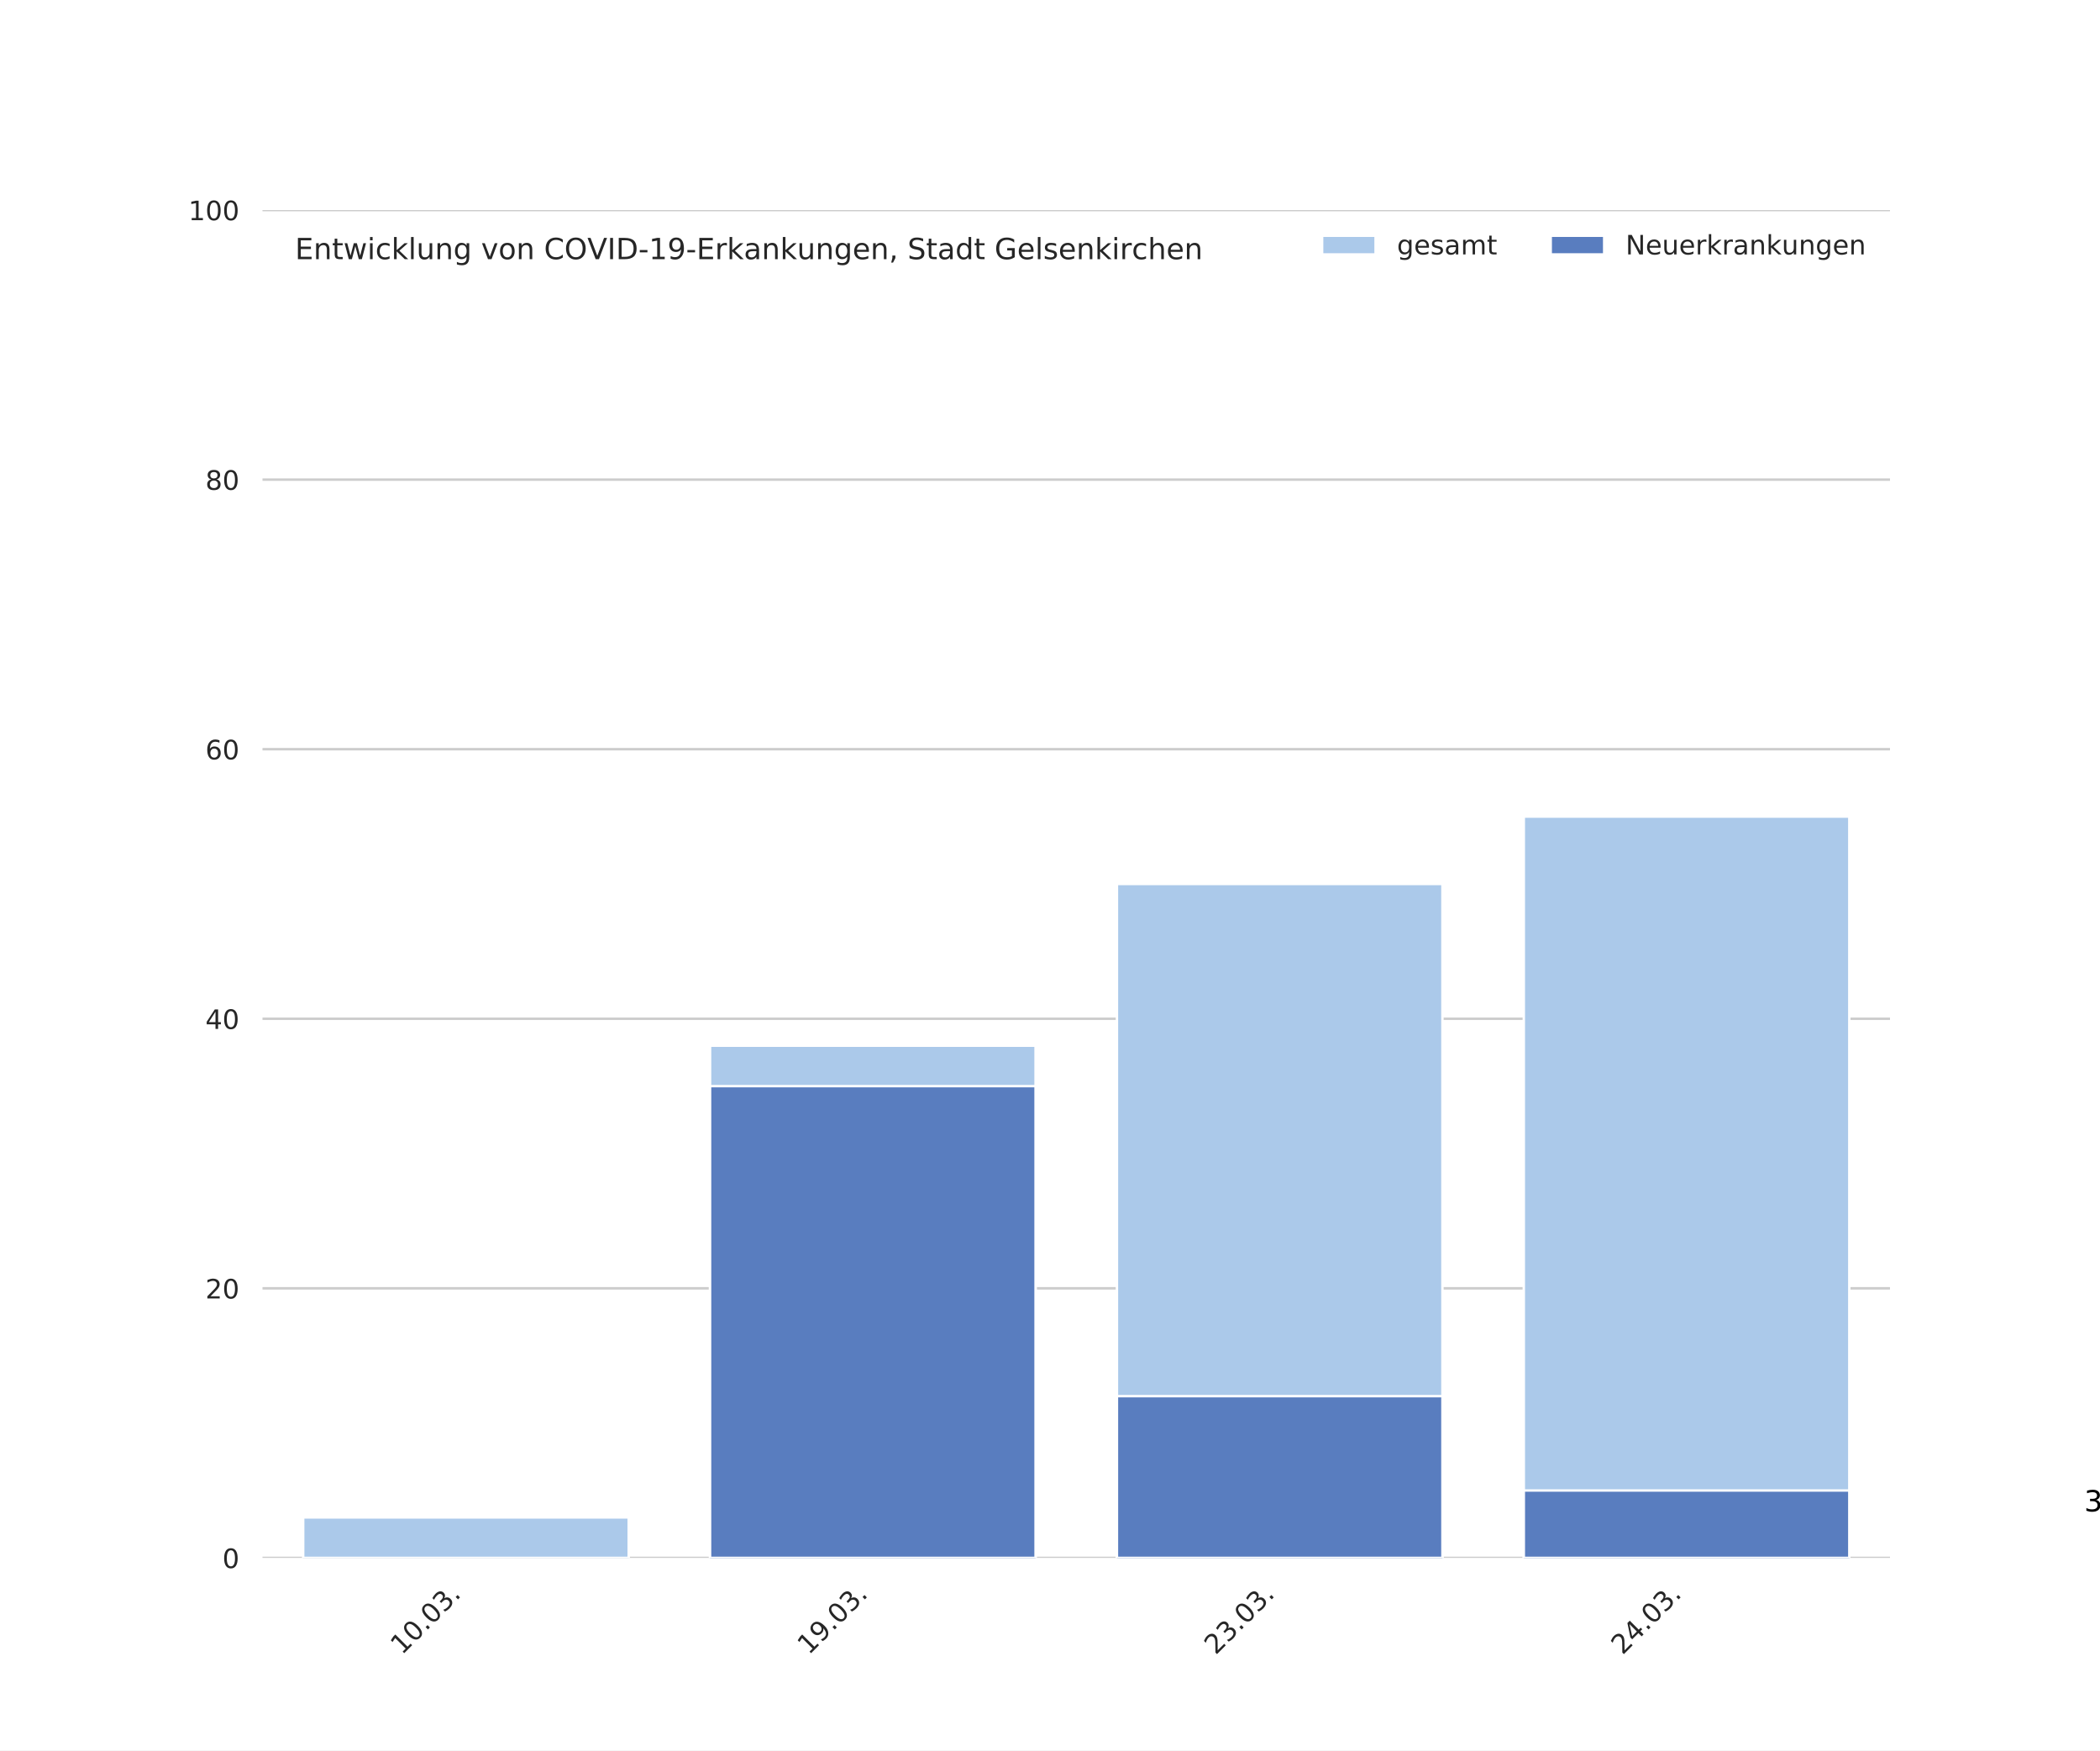
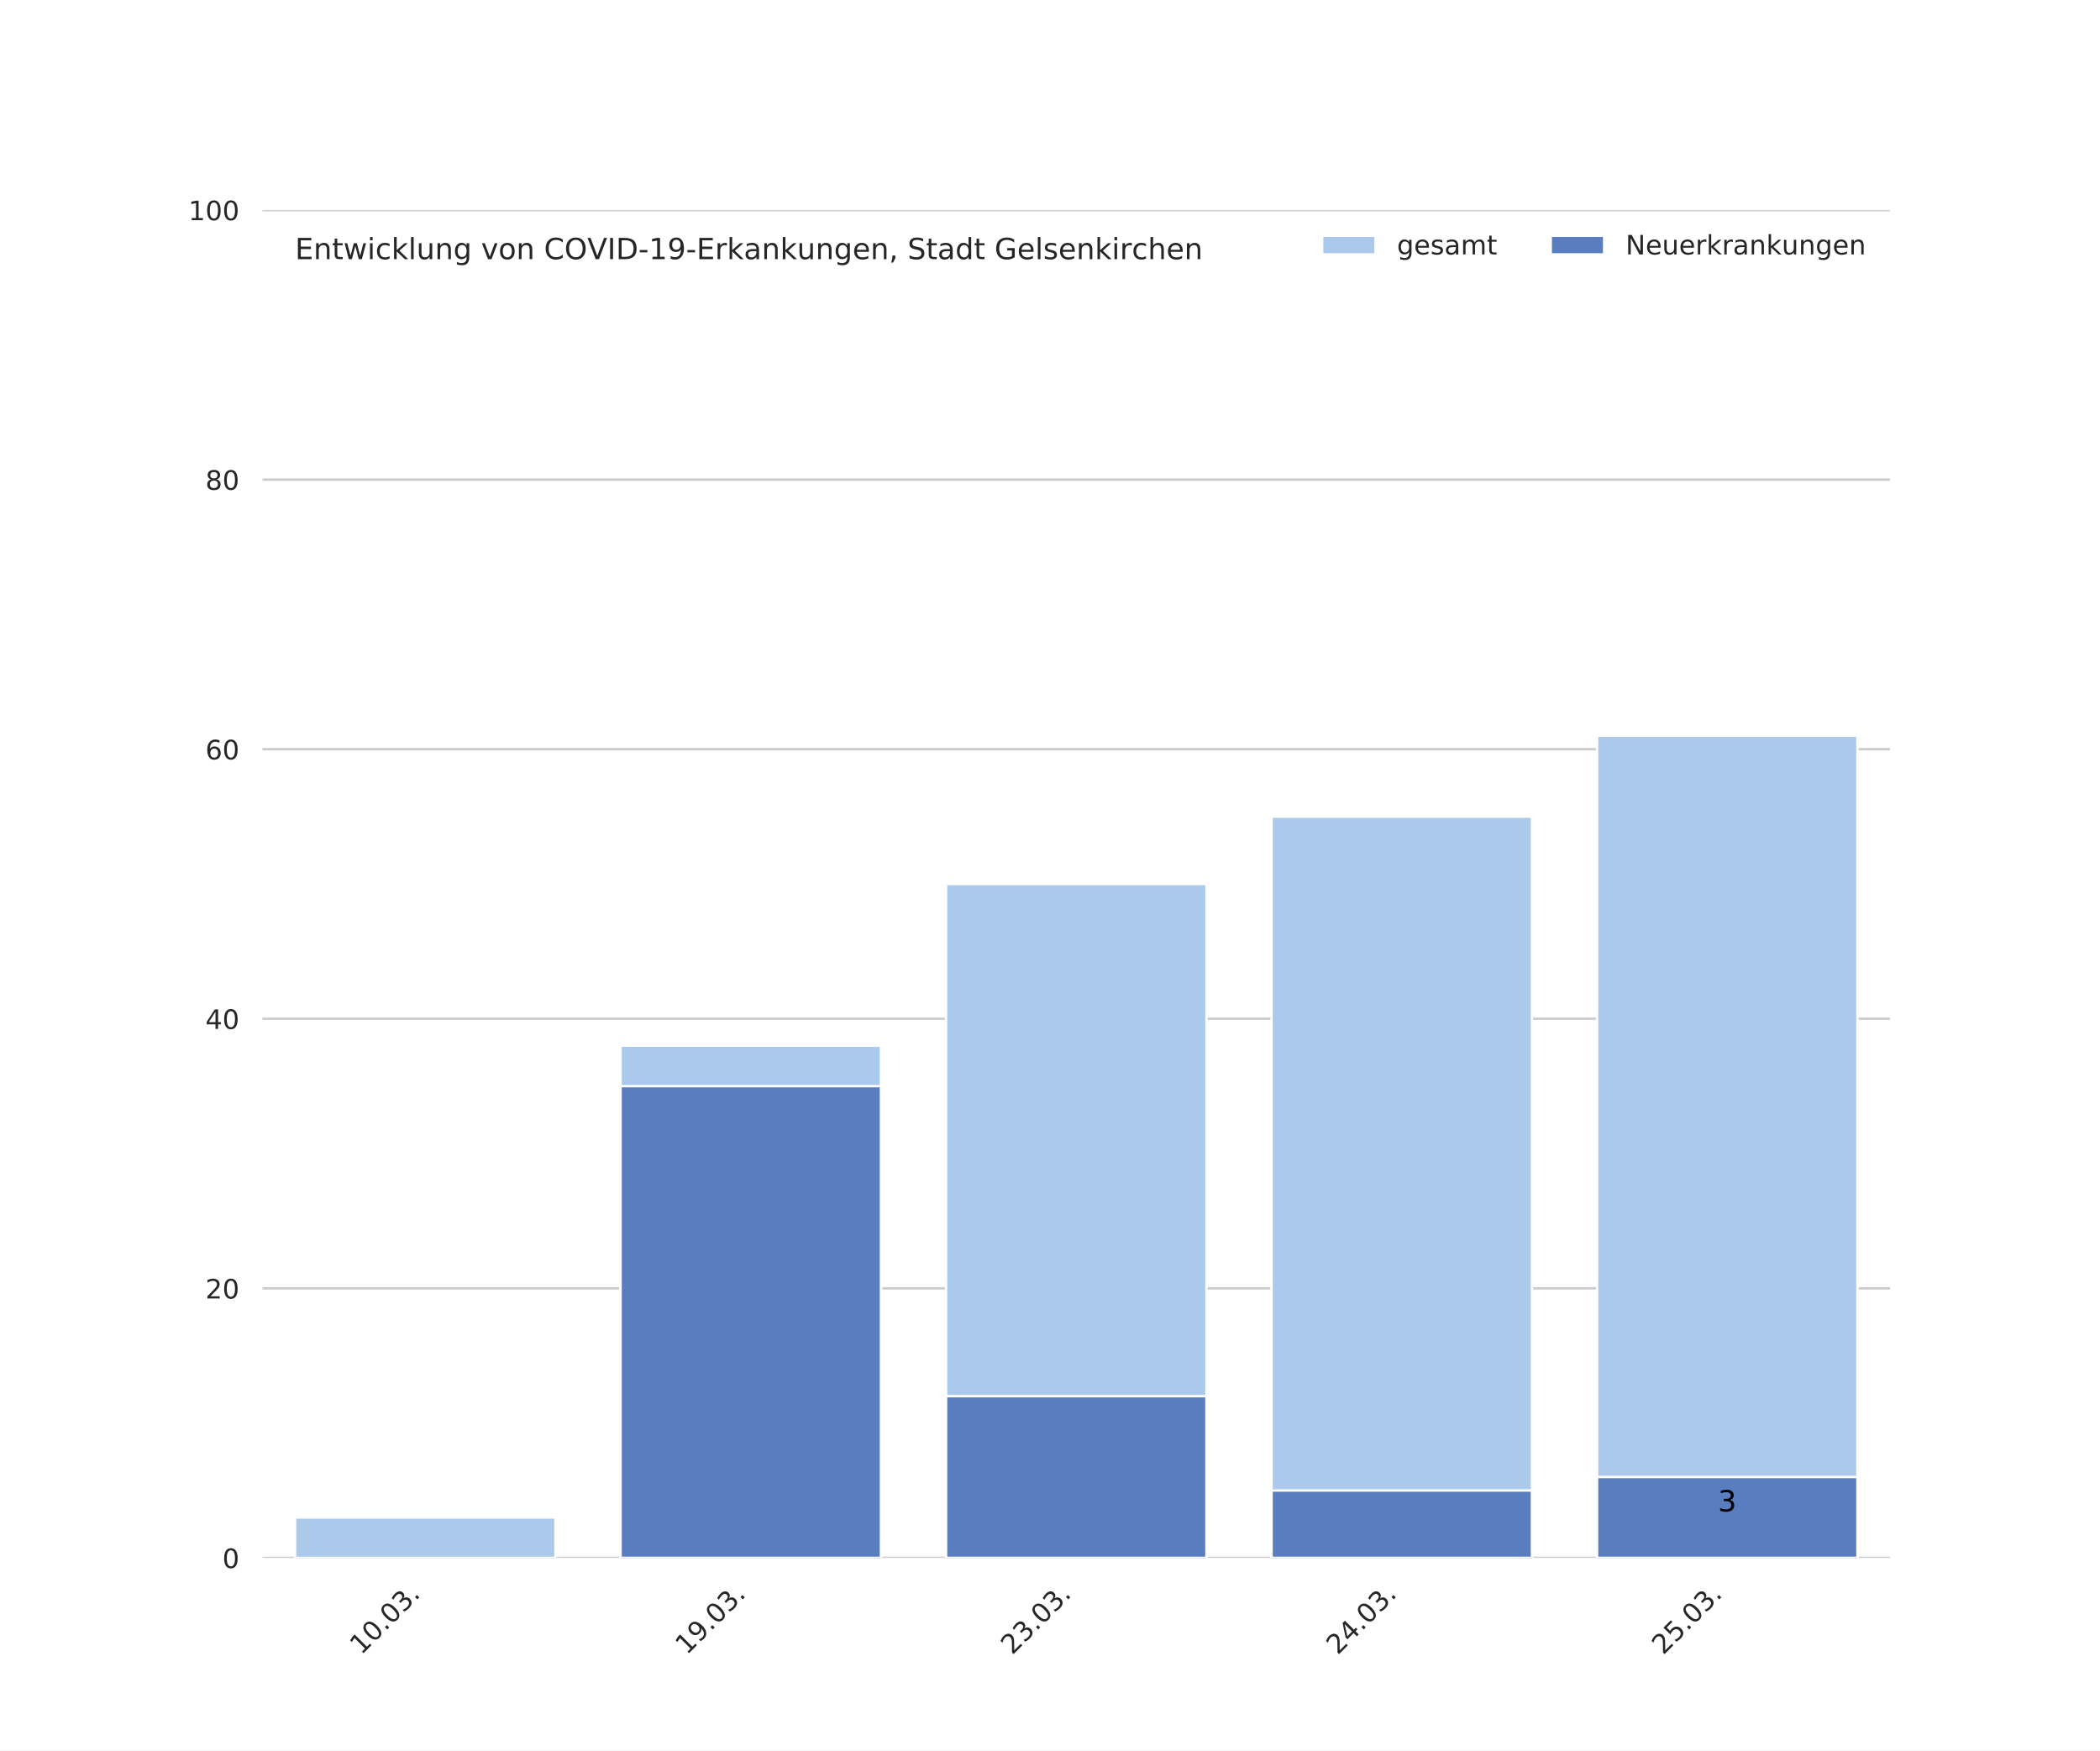
<svg xmlns="http://www.w3.org/2000/svg" xmlns:xlink="http://www.w3.org/1999/xlink" height="720pt" version="1.1" viewBox="0 0 864 720" width="864pt">
  <defs>
    <style type="text/css">
*{stroke-linecap:butt;stroke-linejoin:round;}
  </style>
  </defs>
  <g id="figure_1">
    <g id="patch_1">
      <path d="M 0 720  L 864 720  L 864 0  L 0 0  z " style="fill:#ffffff;" />
    </g>
    <g id="axes_1">
      <g id="patch_2">
        <path d="M 108 640.8  L 777.6 640.8  L 777.6 86.4  L 108 86.4  z " style="fill:#ffffff;" />
      </g>
      <g id="matplotlib.axis_1">
        <g id="xtick_1">
          <g id="text_1">
            <defs>
              <path d="M 12.406 8.297  L 28.516 8.297  L 28.516 63.922  L 10.984 60.406  L 10.984 69.391  L 28.422 72.906  L 38.281 72.906  L 38.281 8.297  L 54.391 8.297  L 54.391 0  L 12.406 0  z " id="DejaVuSans-49" />
              <path d="M 31.781 66.406  Q 24.172 66.406 20.328 58.906  Q 16.5 51.422 16.5 36.375  Q 16.5 21.391 20.328 13.891  Q 24.172 6.391 31.781 6.391  Q 39.453 6.391 43.281 13.891  Q 47.125 21.391 47.125 36.375  Q 47.125 51.422 43.281 58.906  Q 39.453 66.406 31.781 66.406  z M 31.781 74.219  Q 44.047 74.219 50.516 64.516  Q 56.984 54.828 56.984 36.375  Q 56.984 17.969 50.516 8.266  Q 44.047 -1.422 31.781 -1.422  Q 19.531 -1.422 13.062 8.266  Q 6.594 17.969 6.594 36.375  Q 6.594 54.828 13.062 64.516  Q 19.531 74.219 31.781 74.219  z " id="DejaVuSans-48" />
              <path d="M 10.688 12.406  L 21 12.406  L 21 0  L 10.688 0  z " id="DejaVuSans-46" />
              <path d="M 40.578 39.312  Q 47.656 37.797 51.625 33  Q 55.609 28.219 55.609 21.188  Q 55.609 10.406 48.188 4.484  Q 40.766 -1.422 27.094 -1.422  Q 22.516 -1.422 17.656 -0.516  Q 12.797 0.391 7.625 2.203  L 7.625 11.719  Q 11.719 9.328 16.594 8.109  Q 21.484 6.891 26.812 6.891  Q 36.078 6.891 40.938 10.547  Q 45.797 14.203 45.797 21.188  Q 45.797 27.641 41.281 31.266  Q 36.766 34.906 28.719 34.906  L 20.219 34.906  L 20.219 43.016  L 29.109 43.016  Q 36.375 43.016 40.234 45.922  Q 44.094 48.828 44.094 54.297  Q 44.094 59.906 40.109 62.906  Q 36.141 65.922 28.719 65.922  Q 24.656 65.922 20.016 65.031  Q 15.375 64.156 9.812 62.312  L 9.812 71.094  Q 15.438 72.656 20.344 73.438  Q 25.25 74.219 29.594 74.219  Q 40.828 74.219 47.359 69.109  Q 53.906 64.016 53.906 55.328  Q 53.906 49.266 50.438 45.094  Q 46.969 40.922 40.578 39.312  z " id="DejaVuSans-51" />
            </defs>
-             <g style="fill:#262626;" transform="translate(165.3429 680.9497)rotate(-45)scale(0.11 -0.11)">
+             <g style="fill:#262626;" transform="translate(148.6029 680.9497)rotate(-45)scale(0.11 -0.11)">
              <use xlink:href="#DejaVuSans-49" />
              <use x="63.623" xlink:href="#DejaVuSans-48" />
              <use x="127.246" xlink:href="#DejaVuSans-46" />
              <use x="159.033" xlink:href="#DejaVuSans-48" />
              <use x="222.656" xlink:href="#DejaVuSans-51" />
              <use x="286.279" xlink:href="#DejaVuSans-46" />
            </g>
          </g>
        </g>
        <g id="xtick_2">
          <g id="text_2">
            <defs>
              <path d="M 10.984 1.516  L 10.984 10.5  Q 14.703 8.734 18.5 7.812  Q 22.312 6.891 25.984 6.891  Q 35.75 6.891 40.891 13.453  Q 46.047 20.016 46.781 33.406  Q 43.953 29.203 39.594 26.953  Q 35.25 24.703 29.984 24.703  Q 19.047 24.703 12.672 31.312  Q 6.297 37.938 6.297 49.422  Q 6.297 60.641 12.938 67.422  Q 19.578 74.219 30.609 74.219  Q 43.266 74.219 49.922 64.516  Q 56.594 54.828 56.594 36.375  Q 56.594 19.141 48.406 8.859  Q 40.234 -1.422 26.422 -1.422  Q 22.703 -1.422 18.891 -0.688  Q 15.094 0.047 10.984 1.516  z M 30.609 32.422  Q 37.25 32.422 41.125 36.953  Q 45.016 41.5 45.016 49.422  Q 45.016 57.281 41.125 61.844  Q 37.25 66.406 30.609 66.406  Q 23.969 66.406 20.094 61.844  Q 16.219 57.281 16.219 49.422  Q 16.219 41.5 20.094 36.953  Q 23.969 32.422 30.609 32.422  z " id="DejaVuSans-57" />
            </defs>
-             <g style="fill:#262626;" transform="translate(332.7429 680.9497)rotate(-45)scale(0.11 -0.11)">
+             <g style="fill:#262626;" transform="translate(282.5229 680.9497)rotate(-45)scale(0.11 -0.11)">
              <use xlink:href="#DejaVuSans-49" />
              <use x="63.623" xlink:href="#DejaVuSans-57" />
              <use x="127.246" xlink:href="#DejaVuSans-46" />
              <use x="159.033" xlink:href="#DejaVuSans-48" />
              <use x="222.656" xlink:href="#DejaVuSans-51" />
              <use x="286.279" xlink:href="#DejaVuSans-46" />
            </g>
          </g>
        </g>
        <g id="xtick_3">
          <g id="text_3">
            <defs>
              <path d="M 19.188 8.297  L 53.609 8.297  L 53.609 0  L 7.328 0  L 7.328 8.297  Q 12.938 14.109 22.625 23.891  Q 32.328 33.688 34.812 36.531  Q 39.547 41.844 41.422 45.531  Q 43.312 49.219 43.312 52.781  Q 43.312 58.594 39.234 62.25  Q 35.156 65.922 28.609 65.922  Q 23.969 65.922 18.812 64.312  Q 13.672 62.703 7.812 59.422  L 7.812 69.391  Q 13.766 71.781 18.938 73  Q 24.125 74.219 28.422 74.219  Q 39.75 74.219 46.484 68.547  Q 53.219 62.891 53.219 53.422  Q 53.219 48.922 51.531 44.891  Q 49.859 40.875 45.406 35.406  Q 44.188 33.984 37.641 27.219  Q 31.109 20.453 19.188 8.297  z " id="DejaVuSans-50" />
            </defs>
-             <g style="fill:#262626;" transform="translate(500.1429 680.9497)rotate(-45)scale(0.11 -0.11)">
+             <g style="fill:#262626;" transform="translate(416.4429 680.9497)rotate(-45)scale(0.11 -0.11)">
              <use xlink:href="#DejaVuSans-50" />
              <use x="63.623" xlink:href="#DejaVuSans-51" />
              <use x="127.246" xlink:href="#DejaVuSans-46" />
              <use x="159.033" xlink:href="#DejaVuSans-48" />
              <use x="222.656" xlink:href="#DejaVuSans-51" />
              <use x="286.279" xlink:href="#DejaVuSans-46" />
            </g>
          </g>
        </g>
        <g id="xtick_4">
          <g id="text_4">
            <defs>
              <path d="M 37.797 64.312  L 12.891 25.391  L 37.797 25.391  z M 35.203 72.906  L 47.609 72.906  L 47.609 25.391  L 58.016 25.391  L 58.016 17.188  L 47.609 17.188  L 47.609 0  L 37.797 0  L 37.797 17.188  L 4.891 17.188  L 4.891 26.703  z " id="DejaVuSans-52" />
            </defs>
-             <g style="fill:#262626;" transform="translate(667.5429 680.9497)rotate(-45)scale(0.11 -0.11)">
+             <g style="fill:#262626;" transform="translate(550.3629 680.9497)rotate(-45)scale(0.11 -0.11)">
              <use xlink:href="#DejaVuSans-50" />
              <use x="63.623" xlink:href="#DejaVuSans-52" />
              <use x="127.246" xlink:href="#DejaVuSans-46" />
              <use x="159.033" xlink:href="#DejaVuSans-48" />
              <use x="222.656" xlink:href="#DejaVuSans-51" />
              <use x="286.279" xlink:href="#DejaVuSans-46" />
            </g>
          </g>
        </g>
+         <g id="xtick_5">
+           <g id="text_5">
+             <defs>
+               <path d="M 10.797 72.906  L 49.516 72.906  L 49.516 64.594  L 19.828 64.594  L 19.828 46.734  Q 21.969 47.469 24.109 47.828  Q 26.266 48.188 28.422 48.188  Q 40.625 48.188 47.75 41.5  Q 54.891 34.812 54.891 23.391  Q 54.891 11.625 47.562 5.094  Q 40.234 -1.422 26.906 -1.422  Q 22.312 -1.422 17.547 -0.641  Q 12.797 0.141 7.719 1.703  L 7.719 11.625  Q 12.109 9.234 16.797 8.062  Q 21.484 6.891 26.703 6.891  Q 35.156 6.891 40.078 11.328  Q 45.016 15.766 45.016 23.391  Q 45.016 31 40.078 35.438  Q 35.156 39.891 26.703 39.891  Q 22.75 39.891 18.812 39.016  Q 14.891 38.141 10.797 36.281  z " id="DejaVuSans-53" />
+             </defs>
+             <g style="fill:#262626;" transform="translate(684.2829 680.9497)rotate(-45)scale(0.11 -0.11)">
+               <use xlink:href="#DejaVuSans-50" />
+               <use x="63.623" xlink:href="#DejaVuSans-53" />
+               <use x="127.246" xlink:href="#DejaVuSans-46" />
+               <use x="159.033" xlink:href="#DejaVuSans-48" />
+               <use x="222.656" xlink:href="#DejaVuSans-51" />
+               <use x="286.279" xlink:href="#DejaVuSans-46" />
+             </g>
+           </g>
+         </g>
      </g>
      <g id="matplotlib.axis_2">
        <g id="ytick_1">
          <g id="line2d_1">
-             <path clip-path="url(#pb5f2c737f9)" d="M 108 640.8  L 777.6 640.8  " style="fill:none;stroke:#cccccc;stroke-linecap:round;" />
-           </g>
-           <g id="text_5">
+             <path clip-path="url(#p320fa3e7ff)" d="M 108 640.8  L 777.6 640.8  " style="fill:none;stroke:#cccccc;stroke-linecap:round;" />
+           </g>
+           <g id="text_6">
            <g style="fill:#262626;" transform="translate(91.50125 644.9791)scale(0.11 -0.11)">
              <use xlink:href="#DejaVuSans-48" />
            </g>
          </g>
        </g>
        <g id="ytick_2">
          <g id="line2d_2">
-             <path clip-path="url(#pb5f2c737f9)" d="M 108 529.92  L 777.6 529.92  " style="fill:none;stroke:#cccccc;stroke-linecap:round;" />
-           </g>
-           <g id="text_6">
+             <path clip-path="url(#p320fa3e7ff)" d="M 108 529.92  L 777.6 529.92  " style="fill:none;stroke:#cccccc;stroke-linecap:round;" />
+           </g>
+           <g id="text_7">
            <g style="fill:#262626;" transform="translate(84.5025 534.0991)scale(0.11 -0.11)">
              <use xlink:href="#DejaVuSans-50" />
              <use x="63.623" xlink:href="#DejaVuSans-48" />
            </g>
          </g>
        </g>
        <g id="ytick_3">
          <g id="line2d_3">
-             <path clip-path="url(#pb5f2c737f9)" d="M 108 419.04  L 777.6 419.04  " style="fill:none;stroke:#cccccc;stroke-linecap:round;" />
-           </g>
-           <g id="text_7">
+             <path clip-path="url(#p320fa3e7ff)" d="M 108 419.04  L 777.6 419.04  " style="fill:none;stroke:#cccccc;stroke-linecap:round;" />
+           </g>
+           <g id="text_8">
            <g style="fill:#262626;" transform="translate(84.5025 423.2191)scale(0.11 -0.11)">
              <use xlink:href="#DejaVuSans-52" />
              <use x="63.623" xlink:href="#DejaVuSans-48" />
            </g>
          </g>
        </g>
        <g id="ytick_4">
          <g id="line2d_4">
-             <path clip-path="url(#pb5f2c737f9)" d="M 108 308.16  L 777.6 308.16  " style="fill:none;stroke:#cccccc;stroke-linecap:round;" />
-           </g>
-           <g id="text_8">
+             <path clip-path="url(#p320fa3e7ff)" d="M 108 308.16  L 777.6 308.16  " style="fill:none;stroke:#cccccc;stroke-linecap:round;" />
+           </g>
+           <g id="text_9">
            <defs>
              <path d="M 33.016 40.375  Q 26.375 40.375 22.484 35.828  Q 18.609 31.297 18.609 23.391  Q 18.609 15.531 22.484 10.953  Q 26.375 6.391 33.016 6.391  Q 39.656 6.391 43.531 10.953  Q 47.406 15.531 47.406 23.391  Q 47.406 31.297 43.531 35.828  Q 39.656 40.375 33.016 40.375  z M 52.594 71.297  L 52.594 62.312  Q 48.875 64.062 45.094 64.984  Q 41.312 65.922 37.594 65.922  Q 27.828 65.922 22.672 59.328  Q 17.531 52.734 16.797 39.406  Q 19.672 43.656 24.016 45.922  Q 28.375 48.188 33.594 48.188  Q 44.578 48.188 50.953 41.516  Q 57.328 34.859 57.328 23.391  Q 57.328 12.156 50.688 5.359  Q 44.047 -1.422 33.016 -1.422  Q 20.359 -1.422 13.672 8.266  Q 6.984 17.969 6.984 36.375  Q 6.984 53.656 15.188 63.938  Q 23.391 74.219 37.203 74.219  Q 40.922 74.219 44.703 73.484  Q 48.484 72.75 52.594 71.297  z " id="DejaVuSans-54" />
            </defs>
            <g style="fill:#262626;" transform="translate(84.5025 312.3391)scale(0.11 -0.11)">
              <use xlink:href="#DejaVuSans-54" />
              <use x="63.623" xlink:href="#DejaVuSans-48" />
            </g>
          </g>
        </g>
        <g id="ytick_5">
          <g id="line2d_5">
-             <path clip-path="url(#pb5f2c737f9)" d="M 108 197.28  L 777.6 197.28  " style="fill:none;stroke:#cccccc;stroke-linecap:round;" />
-           </g>
-           <g id="text_9">
+             <path clip-path="url(#p320fa3e7ff)" d="M 108 197.28  L 777.6 197.28  " style="fill:none;stroke:#cccccc;stroke-linecap:round;" />
+           </g>
+           <g id="text_10">
            <defs>
              <path d="M 31.781 34.625  Q 24.75 34.625 20.719 30.859  Q 16.703 27.094 16.703 20.516  Q 16.703 13.922 20.719 10.156  Q 24.75 6.391 31.781 6.391  Q 38.812 6.391 42.859 10.172  Q 46.922 13.969 46.922 20.516  Q 46.922 27.094 42.891 30.859  Q 38.875 34.625 31.781 34.625  z M 21.922 38.812  Q 15.578 40.375 12.031 44.719  Q 8.5 49.078 8.5 55.328  Q 8.5 64.062 14.719 69.141  Q 20.953 74.219 31.781 74.219  Q 42.672 74.219 48.875 69.141  Q 55.078 64.062 55.078 55.328  Q 55.078 49.078 51.531 44.719  Q 48 40.375 41.703 38.812  Q 48.828 37.156 52.797 32.312  Q 56.781 27.484 56.781 20.516  Q 56.781 9.906 50.312 4.234  Q 43.844 -1.422 31.781 -1.422  Q 19.734 -1.422 13.25 4.234  Q 6.781 9.906 6.781 20.516  Q 6.781 27.484 10.781 32.312  Q 14.797 37.156 21.922 38.812  z M 18.312 54.391  Q 18.312 48.734 21.844 45.562  Q 25.391 42.391 31.781 42.391  Q 38.141 42.391 41.719 45.562  Q 45.312 48.734 45.312 54.391  Q 45.312 60.062 41.719 63.234  Q 38.141 66.406 31.781 66.406  Q 25.391 66.406 21.844 63.234  Q 18.312 60.062 18.312 54.391  z " id="DejaVuSans-56" />
            </defs>
            <g style="fill:#262626;" transform="translate(84.5025 201.4591)scale(0.11 -0.11)">
              <use xlink:href="#DejaVuSans-56" />
              <use x="63.623" xlink:href="#DejaVuSans-48" />
            </g>
          </g>
        </g>
        <g id="ytick_6">
          <g id="line2d_6">
-             <path clip-path="url(#pb5f2c737f9)" d="M 108 86.4  L 777.6 86.4  " style="fill:none;stroke:#cccccc;stroke-linecap:round;" />
-           </g>
-           <g id="text_10">
+             <path clip-path="url(#p320fa3e7ff)" d="M 108 86.4  L 777.6 86.4  " style="fill:none;stroke:#cccccc;stroke-linecap:round;" />
+           </g>
+           <g id="text_11">
            <g style="fill:#262626;" transform="translate(77.50375 90.57914)scale(0.11 -0.11)">
              <use xlink:href="#DejaVuSans-49" />
              <use x="63.623" xlink:href="#DejaVuSans-48" />
              <use x="127.246" xlink:href="#DejaVuSans-48" />
            </g>
          </g>
        </g>
      </g>
      <g id="patch_3">
-         <path clip-path="url(#pb5f2c737f9)" d="M 124.74 640.8  L 258.66 640.8  L 258.66 624.168  L 124.74 624.168  z " style="fill:#abc9ea;stroke:#ffffff;stroke-linejoin:miter;" />
+         <path clip-path="url(#p320fa3e7ff)" d="M 121.392 640.8  L 228.528 640.8  L 228.528 624.168  L 121.392 624.168  z " style="fill:#abc9ea;stroke:#ffffff;stroke-linejoin:miter;" />
      </g>
      <g id="patch_4">
-         <path clip-path="url(#pb5f2c737f9)" d="M 292.14 640.8  L 426.06 640.8  L 426.06 430.128  L 292.14 430.128  z " style="fill:#abc9ea;stroke:#ffffff;stroke-linejoin:miter;" />
+         <path clip-path="url(#p320fa3e7ff)" d="M 255.312 640.8  L 362.448 640.8  L 362.448 430.128  L 255.312 430.128  z " style="fill:#abc9ea;stroke:#ffffff;stroke-linejoin:miter;" />
      </g>
      <g id="patch_5">
-         <path clip-path="url(#pb5f2c737f9)" d="M 459.54 640.8  L 593.46 640.8  L 593.46 363.6  L 459.54 363.6  z " style="fill:#abc9ea;stroke:#ffffff;stroke-linejoin:miter;" />
+         <path clip-path="url(#p320fa3e7ff)" d="M 389.232 640.8  L 496.368 640.8  L 496.368 363.6  L 389.232 363.6  z " style="fill:#abc9ea;stroke:#ffffff;stroke-linejoin:miter;" />
      </g>
      <g id="patch_6">
-         <path clip-path="url(#pb5f2c737f9)" d="M 626.94 640.8  L 760.86 640.8  L 760.86 335.88  L 626.94 335.88  z " style="fill:#abc9ea;stroke:#ffffff;stroke-linejoin:miter;" />
+         <path clip-path="url(#p320fa3e7ff)" d="M 523.152 640.8  L 630.288 640.8  L 630.288 335.88  L 523.152 335.88  z " style="fill:#abc9ea;stroke:#ffffff;stroke-linejoin:miter;" />
      </g>
      <g id="patch_7">
-         <path clip-path="url(#pb5f2c737f9)" d="z " style="fill:#597dbf;stroke:#ffffff;stroke-linejoin:miter;" />
+         <path clip-path="url(#p320fa3e7ff)" d="M 657.072 640.8  L 764.208 640.8  L 764.208 302.616  L 657.072 302.616  z " style="fill:#abc9ea;stroke:#ffffff;stroke-linejoin:miter;" />
      </g>
      <g id="patch_8">
-         <path clip-path="url(#pb5f2c737f9)" d="M 292.14 640.8  L 426.06 640.8  L 426.06 446.76  L 292.14 446.76  z " style="fill:#597dbf;stroke:#ffffff;stroke-linejoin:miter;" />
+         <path clip-path="url(#p320fa3e7ff)" d="z " style="fill:#597dbf;stroke:#ffffff;stroke-linejoin:miter;" />
      </g>
      <g id="patch_9">
-         <path clip-path="url(#pb5f2c737f9)" d="M 459.54 640.8  L 593.46 640.8  L 593.46 574.272  L 459.54 574.272  z " style="fill:#597dbf;stroke:#ffffff;stroke-linejoin:miter;" />
+         <path clip-path="url(#p320fa3e7ff)" d="M 255.312 640.8  L 362.448 640.8  L 362.448 446.76  L 255.312 446.76  z " style="fill:#597dbf;stroke:#ffffff;stroke-linejoin:miter;" />
      </g>
      <g id="patch_10">
-         <path clip-path="url(#pb5f2c737f9)" d="M 626.94 640.8  L 760.86 640.8  L 760.86 613.08  L 626.94 613.08  z " style="fill:#597dbf;stroke:#ffffff;stroke-linejoin:miter;" />
+         <path clip-path="url(#p320fa3e7ff)" d="M 389.232 640.8  L 496.368 640.8  L 496.368 574.272  L 389.232 574.272  z " style="fill:#597dbf;stroke:#ffffff;stroke-linejoin:miter;" />
+       </g>
+       <g id="patch_11">
+         <path clip-path="url(#p320fa3e7ff)" d="M 523.152 640.8  L 630.288 640.8  L 630.288 613.08  L 523.152 613.08  z " style="fill:#597dbf;stroke:#ffffff;stroke-linejoin:miter;" />
+       </g>
+       <g id="patch_12">
+         <path clip-path="url(#p320fa3e7ff)" d="M 657.072 640.8  L 764.208 640.8  L 764.208 607.536  L 657.072 607.536  z " style="fill:#597dbf;stroke:#ffffff;stroke-linejoin:miter;" />
      </g>
      <g id="line2d_7">
-         <path clip-path="url(#pb5f2c737f9)" d="M 0 0  " style="fill:none;stroke:#424242;stroke-linecap:round;stroke-width:2.7;" />
+         <path clip-path="url(#p320fa3e7ff)" d="M 0 0  " style="fill:none;stroke:#424242;stroke-linecap:round;stroke-width:2.7;" />
      </g>
      <g id="line2d_8">
-         <path clip-path="url(#pb5f2c737f9)" d="M 0 0  " style="fill:none;stroke:#424242;stroke-linecap:round;stroke-width:2.7;" />
+         <path clip-path="url(#p320fa3e7ff)" d="M 0 0  " style="fill:none;stroke:#424242;stroke-linecap:round;stroke-width:2.7;" />
      </g>
      <g id="line2d_9">
-         <path clip-path="url(#pb5f2c737f9)" d="M 0 0  " style="fill:none;stroke:#424242;stroke-linecap:round;stroke-width:2.7;" />
+         <path clip-path="url(#p320fa3e7ff)" d="M 0 0  " style="fill:none;stroke:#424242;stroke-linecap:round;stroke-width:2.7;" />
      </g>
      <g id="line2d_10">
-         <path clip-path="url(#pb5f2c737f9)" d="M 0 0  " style="fill:none;stroke:#424242;stroke-linecap:round;stroke-width:2.7;" />
+         <path clip-path="url(#p320fa3e7ff)" d="M 0 0  " style="fill:none;stroke:#424242;stroke-linecap:round;stroke-width:2.7;" />
      </g>
      <g id="line2d_11">
-         <path clip-path="url(#pb5f2c737f9)" d="M 0 0  " style="fill:none;stroke:#424242;stroke-linecap:round;stroke-width:2.7;" />
+         <path clip-path="url(#p320fa3e7ff)" d="M 0 0  " style="fill:none;stroke:#424242;stroke-linecap:round;stroke-width:2.7;" />
      </g>
      <g id="line2d_12">
-         <path clip-path="url(#pb5f2c737f9)" d="M 0 0  " style="fill:none;stroke:#424242;stroke-linecap:round;stroke-width:2.7;" />
+         <path clip-path="url(#p320fa3e7ff)" d="M 0 0  " style="fill:none;stroke:#424242;stroke-linecap:round;stroke-width:2.7;" />
      </g>
      <g id="line2d_13">
-         <path clip-path="url(#pb5f2c737f9)" d="M 0 0  " style="fill:none;stroke:#424242;stroke-linecap:round;stroke-width:2.7;" />
+         <path clip-path="url(#p320fa3e7ff)" d="M 0 0  " style="fill:none;stroke:#424242;stroke-linecap:round;stroke-width:2.7;" />
      </g>
      <g id="line2d_14">
-         <path clip-path="url(#pb5f2c737f9)" d="M 0 0  " style="fill:none;stroke:#424242;stroke-linecap:round;stroke-width:2.7;" />
-       </g>
-       <g id="text_11">
-         <g transform="translate(857.4825 621.6724)scale(0.12 -0.12)">
+         <path clip-path="url(#p320fa3e7ff)" d="M 0 0  " style="fill:none;stroke:#424242;stroke-linecap:round;stroke-width:2.7;" />
+       </g>
+       <g id="line2d_15">
+         <path clip-path="url(#p320fa3e7ff)" d="M 0 0  " style="fill:none;stroke:#424242;stroke-linecap:round;stroke-width:2.7;" />
+       </g>
+       <g id="line2d_16">
+         <path clip-path="url(#p320fa3e7ff)" d="M 0 0  " style="fill:none;stroke:#424242;stroke-linecap:round;stroke-width:2.7;" />
+       </g>
+       <g id="text_12">
+         <g transform="translate(706.8225 621.6724)scale(0.12 -0.12)">
          <use xlink:href="#DejaVuSans-51" />
        </g>
      </g>
-       <g id="text_12">
-         <g transform="translate(2360.265 427.6324)scale(0.12 -0.12)">
+       <g id="text_13">
+         <g transform="translate(1908.285 427.6324)scale(0.12 -0.12)">
          <use xlink:href="#DejaVuSans-51" />
          <use x="63.623" xlink:href="#DejaVuSans-56" />
        </g>
      </g>
-       <g id="text_13">
-         <defs>
-           <path d="M 10.797 72.906  L 49.516 72.906  L 49.516 64.594  L 19.828 64.594  L 19.828 46.734  Q 21.969 47.469 24.109 47.828  Q 26.266 48.188 28.422 48.188  Q 40.625 48.188 47.75 41.5  Q 54.891 34.812 54.891 23.391  Q 54.891 11.625 47.562 5.094  Q 40.234 -1.422 26.906 -1.422  Q 22.312 -1.422 17.547 -0.641  Q 12.797 0.141 7.719 1.703  L 7.719 11.625  Q 12.109 9.234 16.797 8.062  Q 21.484 6.891 26.703 6.891  Q 35.156 6.891 40.078 11.328  Q 45.016 15.766 45.016 23.391  Q 45.016 31 40.078 35.438  Q 35.156 39.891 26.703 39.891  Q 22.75 39.891 18.812 39.016  Q 14.891 38.141 10.797 36.281  z " id="DejaVuSans-53" />
-         </defs>
-         <g transform="translate(3029.865 361.1044)scale(0.12 -0.12)">
+       <g id="text_14">
+         <g transform="translate(2443.965 361.1044)scale(0.12 -0.12)">
          <use xlink:href="#DejaVuSans-53" />
          <use x="63.623" xlink:href="#DejaVuSans-48" />
        </g>
      </g>
-       <g id="text_14">
-         <g transform="translate(3197.265 333.3844)scale(0.12 -0.12)">
+       <g id="text_15">
+         <g transform="translate(2577.885 333.3844)scale(0.12 -0.12)">
          <use xlink:href="#DejaVuSans-53" />
          <use x="63.623" xlink:href="#DejaVuSans-53" />
        </g>
      </g>
-       <g id="text_15">
-         <g transform="translate(2360.265 444.2644)scale(0.12 -0.12)">
+       <g id="text_16">
+         <g transform="translate(2711.805 300.1204)scale(0.12 -0.12)">
+           <use xlink:href="#DejaVuSans-54" />
+           <use x="63.623" xlink:href="#DejaVuSans-49" />
+         </g>
+       </g>
+       <g id="text_17">
+         <g transform="translate(1908.285 444.2644)scale(0.12 -0.12)">
          <use xlink:href="#DejaVuSans-51" />
          <use x="63.623" xlink:href="#DejaVuSans-53" />
        </g>
      </g>
-       <g id="text_16">
-         <g transform="translate(3029.865 571.7764)scale(0.12 -0.12)">
+       <g id="text_18">
+         <g transform="translate(2443.965 571.7764)scale(0.12 -0.12)">
          <use xlink:href="#DejaVuSans-49" />
          <use x="63.623" xlink:href="#DejaVuSans-50" />
        </g>
      </g>
-       <g id="text_17">
-         <g transform="translate(3201.082 610.5844)scale(0.12 -0.12)">
+       <g id="text_19">
+         <g transform="translate(2581.702 610.5844)scale(0.12 -0.12)">
          <use xlink:href="#DejaVuSans-53" />
        </g>
      </g>
-       <g id="text_18">
+       <g id="text_20">
+         <g transform="translate(2715.622 605.0404)scale(0.12 -0.12)">
+           <use xlink:href="#DejaVuSans-54" />
+         </g>
+       </g>
+       <g id="text_21">
        <defs>
          <path d="M 9.812 72.906  L 55.906 72.906  L 55.906 64.594  L 19.672 64.594  L 19.672 43.016  L 54.391 43.016  L 54.391 34.719  L 19.672 34.719  L 19.672 8.297  L 56.781 8.297  L 56.781 0  L 9.812 0  z " id="DejaVuSans-69" />
          <path d="M 54.891 33.016  L 54.891 0  L 45.906 0  L 45.906 32.719  Q 45.906 40.484 42.875 44.328  Q 39.844 48.188 33.797 48.188  Q 26.516 48.188 22.312 43.547  Q 18.109 38.922 18.109 30.906  L 18.109 0  L 9.078 0  L 9.078 54.688  L 18.109 54.688  L 18.109 46.188  Q 21.344 51.125 25.703 53.562  Q 30.078 56 35.797 56  Q 45.219 56 50.047 50.172  Q 54.891 44.344 54.891 33.016  z " id="DejaVuSans-110" />
          <path d="M 18.312 70.219  L 18.312 54.688  L 36.812 54.688  L 36.812 47.703  L 18.312 47.703  L 18.312 18.016  Q 18.312 11.328 20.141 9.422  Q 21.969 7.516 27.594 7.516  L 36.812 7.516  L 36.812 0  L 27.594 0  Q 17.188 0 13.234 3.875  Q 9.281 7.766 9.281 18.016  L 9.281 47.703  L 2.688 47.703  L 2.688 54.688  L 9.281 54.688  L 9.281 70.219  z " id="DejaVuSans-116" />
          <path d="M 4.203 54.688  L 13.188 54.688  L 24.422 12.016  L 35.594 54.688  L 46.188 54.688  L 57.422 12.016  L 68.609 54.688  L 77.594 54.688  L 63.281 0  L 52.688 0  L 40.922 44.828  L 29.109 0  L 18.5 0  z " id="DejaVuSans-119" />
          <path d="M 9.422 54.688  L 18.406 54.688  L 18.406 0  L 9.422 0  z M 9.422 75.984  L 18.406 75.984  L 18.406 64.594  L 9.422 64.594  z " id="DejaVuSans-105" />
          <path d="M 48.781 52.594  L 48.781 44.188  Q 44.969 46.297 41.141 47.344  Q 37.312 48.391 33.406 48.391  Q 24.656 48.391 19.812 42.844  Q 14.984 37.312 14.984 27.297  Q 14.984 17.281 19.812 11.734  Q 24.656 6.203 33.406 6.203  Q 37.312 6.203 41.141 7.25  Q 44.969 8.297 48.781 10.406  L 48.781 2.094  Q 45.016 0.344 40.984 -0.531  Q 36.969 -1.422 32.422 -1.422  Q 20.062 -1.422 12.781 6.344  Q 5.516 14.109 5.516 27.297  Q 5.516 40.672 12.859 48.328  Q 20.219 56 33.016 56  Q 37.156 56 41.109 55.141  Q 45.062 54.297 48.781 52.594  z " id="DejaVuSans-99" />
          <path d="M 9.078 75.984  L 18.109 75.984  L 18.109 31.109  L 44.922 54.688  L 56.391 54.688  L 27.391 29.109  L 57.625 0  L 45.906 0  L 18.109 26.703  L 18.109 0  L 9.078 0  z " id="DejaVuSans-107" />
          <path d="M 9.422 75.984  L 18.406 75.984  L 18.406 0  L 9.422 0  z " id="DejaVuSans-108" />
          <path d="M 8.5 21.578  L 8.5 54.688  L 17.484 54.688  L 17.484 21.922  Q 17.484 14.156 20.5 10.266  Q 23.531 6.391 29.594 6.391  Q 36.859 6.391 41.078 11.031  Q 45.312 15.672 45.312 23.688  L 45.312 54.688  L 54.297 54.688  L 54.297 0  L 45.312 0  L 45.312 8.406  Q 42.047 3.422 37.719 1  Q 33.406 -1.422 27.688 -1.422  Q 18.266 -1.422 13.375 4.438  Q 8.5 10.297 8.5 21.578  z M 31.109 56  z " id="DejaVuSans-117" />
          <path d="M 45.406 27.984  Q 45.406 37.75 41.375 43.109  Q 37.359 48.484 30.078 48.484  Q 22.859 48.484 18.828 43.109  Q 14.797 37.75 14.797 27.984  Q 14.797 18.266 18.828 12.891  Q 22.859 7.516 30.078 7.516  Q 37.359 7.516 41.375 12.891  Q 45.406 18.266 45.406 27.984  z M 54.391 6.781  Q 54.391 -7.172 48.188 -13.984  Q 42 -20.797 29.203 -20.797  Q 24.469 -20.797 20.266 -20.094  Q 16.062 -19.391 12.109 -17.922  L 12.109 -9.188  Q 16.062 -11.328 19.922 -12.344  Q 23.781 -13.375 27.781 -13.375  Q 36.625 -13.375 41.016 -8.766  Q 45.406 -4.156 45.406 5.172  L 45.406 9.625  Q 42.625 4.781 38.281 2.391  Q 33.938 0 27.875 0  Q 17.828 0 11.672 7.656  Q 5.516 15.328 5.516 27.984  Q 5.516 40.672 11.672 48.328  Q 17.828 56 27.875 56  Q 33.938 56 38.281 53.609  Q 42.625 51.219 45.406 46.391  L 45.406 54.688  L 54.391 54.688  z " id="DejaVuSans-103" />
          <path id="DejaVuSans-32" />
          <path d="M 2.984 54.688  L 12.5 54.688  L 29.594 8.797  L 46.688 54.688  L 56.203 54.688  L 35.688 0  L 23.484 0  z " id="DejaVuSans-118" />
          <path d="M 30.609 48.391  Q 23.391 48.391 19.188 42.75  Q 14.984 37.109 14.984 27.297  Q 14.984 17.484 19.156 11.844  Q 23.344 6.203 30.609 6.203  Q 37.797 6.203 41.984 11.859  Q 46.188 17.531 46.188 27.297  Q 46.188 37.016 41.984 42.703  Q 37.797 48.391 30.609 48.391  z M 30.609 56  Q 42.328 56 49.016 48.375  Q 55.719 40.766 55.719 27.297  Q 55.719 13.875 49.016 6.219  Q 42.328 -1.422 30.609 -1.422  Q 18.844 -1.422 12.172 6.219  Q 5.516 13.875 5.516 27.297  Q 5.516 40.766 12.172 48.375  Q 18.844 56 30.609 56  z " id="DejaVuSans-111" />
          <path d="M 64.406 67.281  L 64.406 56.891  Q 59.422 61.531 53.781 63.812  Q 48.141 66.109 41.797 66.109  Q 29.297 66.109 22.656 58.469  Q 16.016 50.828 16.016 36.375  Q 16.016 21.969 22.656 14.328  Q 29.297 6.688 41.797 6.688  Q 48.141 6.688 53.781 8.984  Q 59.422 11.281 64.406 15.922  L 64.406 5.609  Q 59.234 2.094 53.438 0.328  Q 47.656 -1.422 41.219 -1.422  Q 24.656 -1.422 15.125 8.703  Q 5.609 18.844 5.609 36.375  Q 5.609 53.953 15.125 64.078  Q 24.656 74.219 41.219 74.219  Q 47.75 74.219 53.531 72.484  Q 59.328 70.75 64.406 67.281  z " id="DejaVuSans-67" />
          <path d="M 39.406 66.219  Q 28.656 66.219 22.328 58.203  Q 16.016 50.203 16.016 36.375  Q 16.016 22.609 22.328 14.594  Q 28.656 6.594 39.406 6.594  Q 50.141 6.594 56.422 14.594  Q 62.703 22.609 62.703 36.375  Q 62.703 50.203 56.422 58.203  Q 50.141 66.219 39.406 66.219  z M 39.406 74.219  Q 54.734 74.219 63.906 63.938  Q 73.094 53.656 73.094 36.375  Q 73.094 19.141 63.906 8.859  Q 54.734 -1.422 39.406 -1.422  Q 24.031 -1.422 14.812 8.828  Q 5.609 19.094 5.609 36.375  Q 5.609 53.656 14.812 63.938  Q 24.031 74.219 39.406 74.219  z " id="DejaVuSans-79" />
          <path d="M 28.609 0  L 0.781 72.906  L 11.078 72.906  L 34.188 11.531  L 57.328 72.906  L 67.578 72.906  L 39.797 0  z " id="DejaVuSans-86" />
          <path d="M 9.812 72.906  L 19.672 72.906  L 19.672 0  L 9.812 0  z " id="DejaVuSans-73" />
          <path d="M 19.672 64.797  L 19.672 8.109  L 31.594 8.109  Q 46.688 8.109 53.688 14.938  Q 60.688 21.781 60.688 36.531  Q 60.688 51.172 53.688 57.984  Q 46.688 64.797 31.594 64.797  z M 9.812 72.906  L 30.078 72.906  Q 51.266 72.906 61.172 64.094  Q 71.094 55.281 71.094 36.531  Q 71.094 17.672 61.125 8.828  Q 51.172 0 30.078 0  L 9.812 0  z " id="DejaVuSans-68" />
          <path d="M 4.891 31.391  L 31.203 31.391  L 31.203 23.391  L 4.891 23.391  z " id="DejaVuSans-45" />
          <path d="M 41.109 46.297  Q 39.594 47.172 37.812 47.578  Q 36.031 48 33.891 48  Q 26.266 48 22.188 43.047  Q 18.109 38.094 18.109 28.812  L 18.109 0  L 9.078 0  L 9.078 54.688  L 18.109 54.688  L 18.109 46.188  Q 20.953 51.172 25.484 53.578  Q 30.031 56 36.531 56  Q 37.453 56 38.578 55.875  Q 39.703 55.766 41.062 55.516  z " id="DejaVuSans-114" />
          <path d="M 34.281 27.484  Q 23.391 27.484 19.188 25  Q 14.984 22.516 14.984 16.5  Q 14.984 11.719 18.141 8.906  Q 21.297 6.109 26.703 6.109  Q 34.188 6.109 38.703 11.406  Q 43.219 16.703 43.219 25.484  L 43.219 27.484  z M 52.203 31.203  L 52.203 0  L 43.219 0  L 43.219 8.297  Q 40.141 3.328 35.547 0.953  Q 30.953 -1.422 24.312 -1.422  Q 15.922 -1.422 10.953 3.297  Q 6 8.016 6 15.922  Q 6 25.141 12.172 29.828  Q 18.359 34.516 30.609 34.516  L 43.219 34.516  L 43.219 35.406  Q 43.219 41.609 39.141 45  Q 35.062 48.391 27.688 48.391  Q 23 48.391 18.547 47.266  Q 14.109 46.141 10.016 43.891  L 10.016 52.203  Q 14.938 54.109 19.578 55.047  Q 24.219 56 28.609 56  Q 40.484 56 46.344 49.844  Q 52.203 43.703 52.203 31.203  z " id="DejaVuSans-97" />
          <path d="M 56.203 29.594  L 56.203 25.203  L 14.891 25.203  Q 15.484 15.922 20.484 11.062  Q 25.484 6.203 34.422 6.203  Q 39.594 6.203 44.453 7.469  Q 49.312 8.734 54.109 11.281  L 54.109 2.781  Q 49.266 0.734 44.188 -0.344  Q 39.109 -1.422 33.891 -1.422  Q 20.797 -1.422 13.156 6.188  Q 5.516 13.812 5.516 26.812  Q 5.516 40.234 12.766 48.109  Q 20.016 56 32.328 56  Q 43.359 56 49.781 48.891  Q 56.203 41.797 56.203 29.594  z M 47.219 32.234  Q 47.125 39.594 43.094 43.984  Q 39.062 48.391 32.422 48.391  Q 24.906 48.391 20.391 44.141  Q 15.875 39.891 15.188 32.172  z " id="DejaVuSans-101" />
          <path d="M 11.719 12.406  L 22.016 12.406  L 22.016 4  L 14.016 -11.625  L 7.719 -11.625  L 11.719 4  z " id="DejaVuSans-44" />
          <path d="M 53.516 70.516  L 53.516 60.891  Q 47.906 63.578 42.922 64.891  Q 37.938 66.219 33.297 66.219  Q 25.25 66.219 20.875 63.094  Q 16.5 59.969 16.5 54.203  Q 16.5 49.359 19.406 46.891  Q 22.312 44.438 30.422 42.922  L 36.375 41.703  Q 47.406 39.594 52.656 34.297  Q 57.906 29 57.906 20.125  Q 57.906 9.516 50.797 4.047  Q 43.703 -1.422 29.984 -1.422  Q 24.812 -1.422 18.969 -0.25  Q 13.141 0.922 6.891 3.219  L 6.891 13.375  Q 12.891 10.016 18.656 8.297  Q 24.422 6.594 29.984 6.594  Q 38.422 6.594 43.016 9.906  Q 47.609 13.234 47.609 19.391  Q 47.609 24.75 44.312 27.781  Q 41.016 30.812 33.5 32.328  L 27.484 33.5  Q 16.453 35.688 11.516 40.375  Q 6.594 45.062 6.594 53.422  Q 6.594 63.094 13.406 68.656  Q 20.219 74.219 32.172 74.219  Q 37.312 74.219 42.625 73.281  Q 47.953 72.359 53.516 70.516  z " id="DejaVuSans-83" />
          <path d="M 45.406 46.391  L 45.406 75.984  L 54.391 75.984  L 54.391 0  L 45.406 0  L 45.406 8.203  Q 42.578 3.328 38.25 0.953  Q 33.938 -1.422 27.875 -1.422  Q 17.969 -1.422 11.734 6.484  Q 5.516 14.406 5.516 27.297  Q 5.516 40.188 11.734 48.094  Q 17.969 56 27.875 56  Q 33.938 56 38.25 53.625  Q 42.578 51.266 45.406 46.391  z M 14.797 27.297  Q 14.797 17.391 18.875 11.75  Q 22.953 6.109 30.078 6.109  Q 37.203 6.109 41.297 11.75  Q 45.406 17.391 45.406 27.297  Q 45.406 37.203 41.297 42.844  Q 37.203 48.484 30.078 48.484  Q 22.953 48.484 18.875 42.844  Q 14.797 37.203 14.797 27.297  z " id="DejaVuSans-100" />
          <path d="M 59.516 10.406  L 59.516 29.984  L 43.406 29.984  L 43.406 38.094  L 69.281 38.094  L 69.281 6.781  Q 63.578 2.734 56.688 0.656  Q 49.812 -1.422 42 -1.422  Q 24.906 -1.422 15.25 8.562  Q 5.609 18.562 5.609 36.375  Q 5.609 54.25 15.25 64.234  Q 24.906 74.219 42 74.219  Q 49.125 74.219 55.547 72.453  Q 61.969 70.703 67.391 67.281  L 67.391 56.781  Q 61.922 61.422 55.766 63.766  Q 49.609 66.109 42.828 66.109  Q 29.438 66.109 22.719 58.641  Q 16.016 51.172 16.016 36.375  Q 16.016 21.625 22.719 14.156  Q 29.438 6.688 42.828 6.688  Q 48.047 6.688 52.141 7.594  Q 56.25 8.5 59.516 10.406  z " id="DejaVuSans-71" />
          <path d="M 44.281 53.078  L 44.281 44.578  Q 40.484 46.531 36.375 47.5  Q 32.281 48.484 27.875 48.484  Q 21.188 48.484 17.844 46.438  Q 14.5 44.391 14.5 40.281  Q 14.5 37.156 16.891 35.375  Q 19.281 33.594 26.516 31.984  L 29.594 31.297  Q 39.156 29.25 43.188 25.516  Q 47.219 21.781 47.219 15.094  Q 47.219 7.469 41.188 3.016  Q 35.156 -1.422 24.609 -1.422  Q 20.219 -1.422 15.453 -0.562  Q 10.688 0.297 5.422 2  L 5.422 11.281  Q 10.406 8.688 15.234 7.391  Q 20.062 6.109 24.812 6.109  Q 31.156 6.109 34.562 8.281  Q 37.984 10.453 37.984 14.406  Q 37.984 18.062 35.516 20.016  Q 33.062 21.969 24.703 23.781  L 21.578 24.516  Q 13.234 26.266 9.516 29.906  Q 5.812 33.547 5.812 39.891  Q 5.812 47.609 11.281 51.797  Q 16.75 56 26.812 56  Q 31.781 56 36.172 55.266  Q 40.578 54.547 44.281 53.078  z " id="DejaVuSans-115" />
          <path d="M 54.891 33.016  L 54.891 0  L 45.906 0  L 45.906 32.719  Q 45.906 40.484 42.875 44.328  Q 39.844 48.188 33.797 48.188  Q 26.516 48.188 22.312 43.547  Q 18.109 38.922 18.109 30.906  L 18.109 0  L 9.078 0  L 9.078 75.984  L 18.109 75.984  L 18.109 46.188  Q 21.344 51.125 25.703 53.562  Q 30.078 56 35.797 56  Q 45.219 56 50.047 50.172  Q 54.891 44.344 54.891 33.016  z " id="DejaVuSans-104" />
        </defs>
        <g style="fill:#262626;" transform="translate(121.392 106.6061)scale(0.12 -0.12)">
          <use xlink:href="#DejaVuSans-69" />
          <use x="63.184" xlink:href="#DejaVuSans-110" />
          <use x="126.562" xlink:href="#DejaVuSans-116" />
          <use x="165.771" xlink:href="#DejaVuSans-119" />
          <use x="247.559" xlink:href="#DejaVuSans-105" />
          <use x="275.342" xlink:href="#DejaVuSans-99" />
          <use x="330.322" xlink:href="#DejaVuSans-107" />
          <use x="388.232" xlink:href="#DejaVuSans-108" />
          <use x="416.016" xlink:href="#DejaVuSans-117" />
          <use x="479.395" xlink:href="#DejaVuSans-110" />
          <use x="542.773" xlink:href="#DejaVuSans-103" />
          <use x="606.25" xlink:href="#DejaVuSans-32" />
          <use x="638.037" xlink:href="#DejaVuSans-118" />
          <use x="697.217" xlink:href="#DejaVuSans-111" />
          <use x="758.398" xlink:href="#DejaVuSans-110" />
          <use x="821.777" xlink:href="#DejaVuSans-32" />
          <use x="853.564" xlink:href="#DejaVuSans-67" />
          <use x="923.389" xlink:href="#DejaVuSans-79" />
          <use x="1002.084" xlink:href="#DejaVuSans-86" />
          <use x="1070.492" xlink:href="#DejaVuSans-73" />
          <use x="1099.984" xlink:href="#DejaVuSans-68" />
          <use x="1176.986" xlink:href="#DejaVuSans-45" />
          <use x="1213.07" xlink:href="#DejaVuSans-49" />
          <use x="1276.693" xlink:href="#DejaVuSans-57" />
          <use x="1340.316" xlink:href="#DejaVuSans-45" />
          <use x="1376.4" xlink:href="#DejaVuSans-69" />
          <use x="1439.584" xlink:href="#DejaVuSans-114" />
          <use x="1480.697" xlink:href="#DejaVuSans-107" />
          <use x="1538.592" xlink:href="#DejaVuSans-97" />
          <use x="1599.871" xlink:href="#DejaVuSans-110" />
          <use x="1663.25" xlink:href="#DejaVuSans-107" />
          <use x="1721.113" xlink:href="#DejaVuSans-117" />
          <use x="1784.492" xlink:href="#DejaVuSans-110" />
          <use x="1847.871" xlink:href="#DejaVuSans-103" />
          <use x="1911.348" xlink:href="#DejaVuSans-101" />
          <use x="1972.871" xlink:href="#DejaVuSans-110" />
          <use x="2036.25" xlink:href="#DejaVuSans-44" />
          <use x="2068.037" xlink:href="#DejaVuSans-32" />
          <use x="2099.824" xlink:href="#DejaVuSans-83" />
          <use x="2163.301" xlink:href="#DejaVuSans-116" />
          <use x="2202.51" xlink:href="#DejaVuSans-97" />
          <use x="2263.789" xlink:href="#DejaVuSans-100" />
          <use x="2327.266" xlink:href="#DejaVuSans-116" />
          <use x="2366.475" xlink:href="#DejaVuSans-32" />
          <use x="2398.262" xlink:href="#DejaVuSans-71" />
          <use x="2475.752" xlink:href="#DejaVuSans-101" />
          <use x="2537.275" xlink:href="#DejaVuSans-108" />
          <use x="2565.059" xlink:href="#DejaVuSans-115" />
          <use x="2617.158" xlink:href="#DejaVuSans-101" />
          <use x="2678.682" xlink:href="#DejaVuSans-110" />
          <use x="2742.061" xlink:href="#DejaVuSans-107" />
          <use x="2799.971" xlink:href="#DejaVuSans-105" />
          <use x="2827.754" xlink:href="#DejaVuSans-114" />
          <use x="2868.836" xlink:href="#DejaVuSans-99" />
          <use x="2923.816" xlink:href="#DejaVuSans-104" />
          <use x="2987.195" xlink:href="#DejaVuSans-101" />
          <use x="3048.719" xlink:href="#DejaVuSans-110" />
        </g>
      </g>
      <g id="legend_1">
-         <g id="patch_11">
+         <g id="patch_13">
          <path d="M 543.957 104.658  L 565.957 104.658  L 565.957 96.958  L 543.957 96.958  z " style="fill:#abc9ea;stroke:#ffffff;stroke-linejoin:miter;" />
        </g>
-         <g id="text_19">
+         <g id="text_22">
          <defs>
            <path d="M 52 44.188  Q 55.375 50.25 60.062 53.125  Q 64.75 56 71.094 56  Q 79.641 56 84.281 50.016  Q 88.922 44.047 88.922 33.016  L 88.922 0  L 79.891 0  L 79.891 32.719  Q 79.891 40.578 77.094 44.375  Q 74.312 48.188 68.609 48.188  Q 61.625 48.188 57.562 43.547  Q 53.516 38.922 53.516 30.906  L 53.516 0  L 44.484 0  L 44.484 32.719  Q 44.484 40.625 41.703 44.406  Q 38.922 48.188 33.109 48.188  Q 26.219 48.188 22.156 43.531  Q 18.109 38.875 18.109 30.906  L 18.109 0  L 9.078 0  L 9.078 54.688  L 18.109 54.688  L 18.109 46.188  Q 21.188 51.219 25.484 53.609  Q 29.781 56 35.688 56  Q 41.656 56 45.828 52.969  Q 50 49.953 52 44.188  z " id="DejaVuSans-109" />
          </defs>
          <g style="fill:#262626;" transform="translate(574.7566 104.6583)scale(0.11 -0.11)">
            <use xlink:href="#DejaVuSans-103" />
            <use x="63.477" xlink:href="#DejaVuSans-101" />
            <use x="125" xlink:href="#DejaVuSans-115" />
            <use x="177.1" xlink:href="#DejaVuSans-97" />
            <use x="238.379" xlink:href="#DejaVuSans-109" />
            <use x="335.791" xlink:href="#DejaVuSans-116" />
          </g>
        </g>
-         <g id="patch_12">
+         <g id="patch_14">
          <path d="M 638.007 104.658  L 660.007 104.658  L 660.007 96.958  L 638.007 96.958  z " style="fill:#597dbf;stroke:#ffffff;stroke-linejoin:miter;" />
        </g>
-         <g id="text_20">
+         <g id="text_23">
          <defs>
            <path d="M 9.812 72.906  L 23.094 72.906  L 55.422 11.922  L 55.422 72.906  L 64.984 72.906  L 64.984 0  L 51.703 0  L 19.391 60.984  L 19.391 0  L 9.812 0  z " id="DejaVuSans-78" />
          </defs>
          <g style="fill:#262626;" transform="translate(668.8066 104.6583)scale(0.11 -0.11)">
            <use xlink:href="#DejaVuSans-78" />
            <use x="74.805" xlink:href="#DejaVuSans-101" />
            <use x="136.328" xlink:href="#DejaVuSans-117" />
            <use x="199.707" xlink:href="#DejaVuSans-101" />
            <use x="261.23" xlink:href="#DejaVuSans-114" />
            <use x="302.344" xlink:href="#DejaVuSans-107" />
            <use x="360.254" xlink:href="#DejaVuSans-114" />
            <use x="401.367" xlink:href="#DejaVuSans-97" />
            <use x="462.646" xlink:href="#DejaVuSans-110" />
            <use x="526.025" xlink:href="#DejaVuSans-107" />
            <use x="583.889" xlink:href="#DejaVuSans-117" />
            <use x="647.268" xlink:href="#DejaVuSans-110" />
            <use x="710.646" xlink:href="#DejaVuSans-103" />
            <use x="774.123" xlink:href="#DejaVuSans-101" />
            <use x="835.646" xlink:href="#DejaVuSans-110" />
          </g>
        </g>
      </g>
    </g>
  </g>
  <defs>
-     <clipPath id="pb5f2c737f9">
+     <clipPath id="p320fa3e7ff">
      <rect height="554.4" width="669.6" x="108" y="86.4" />
    </clipPath>
  </defs>
</svg>
